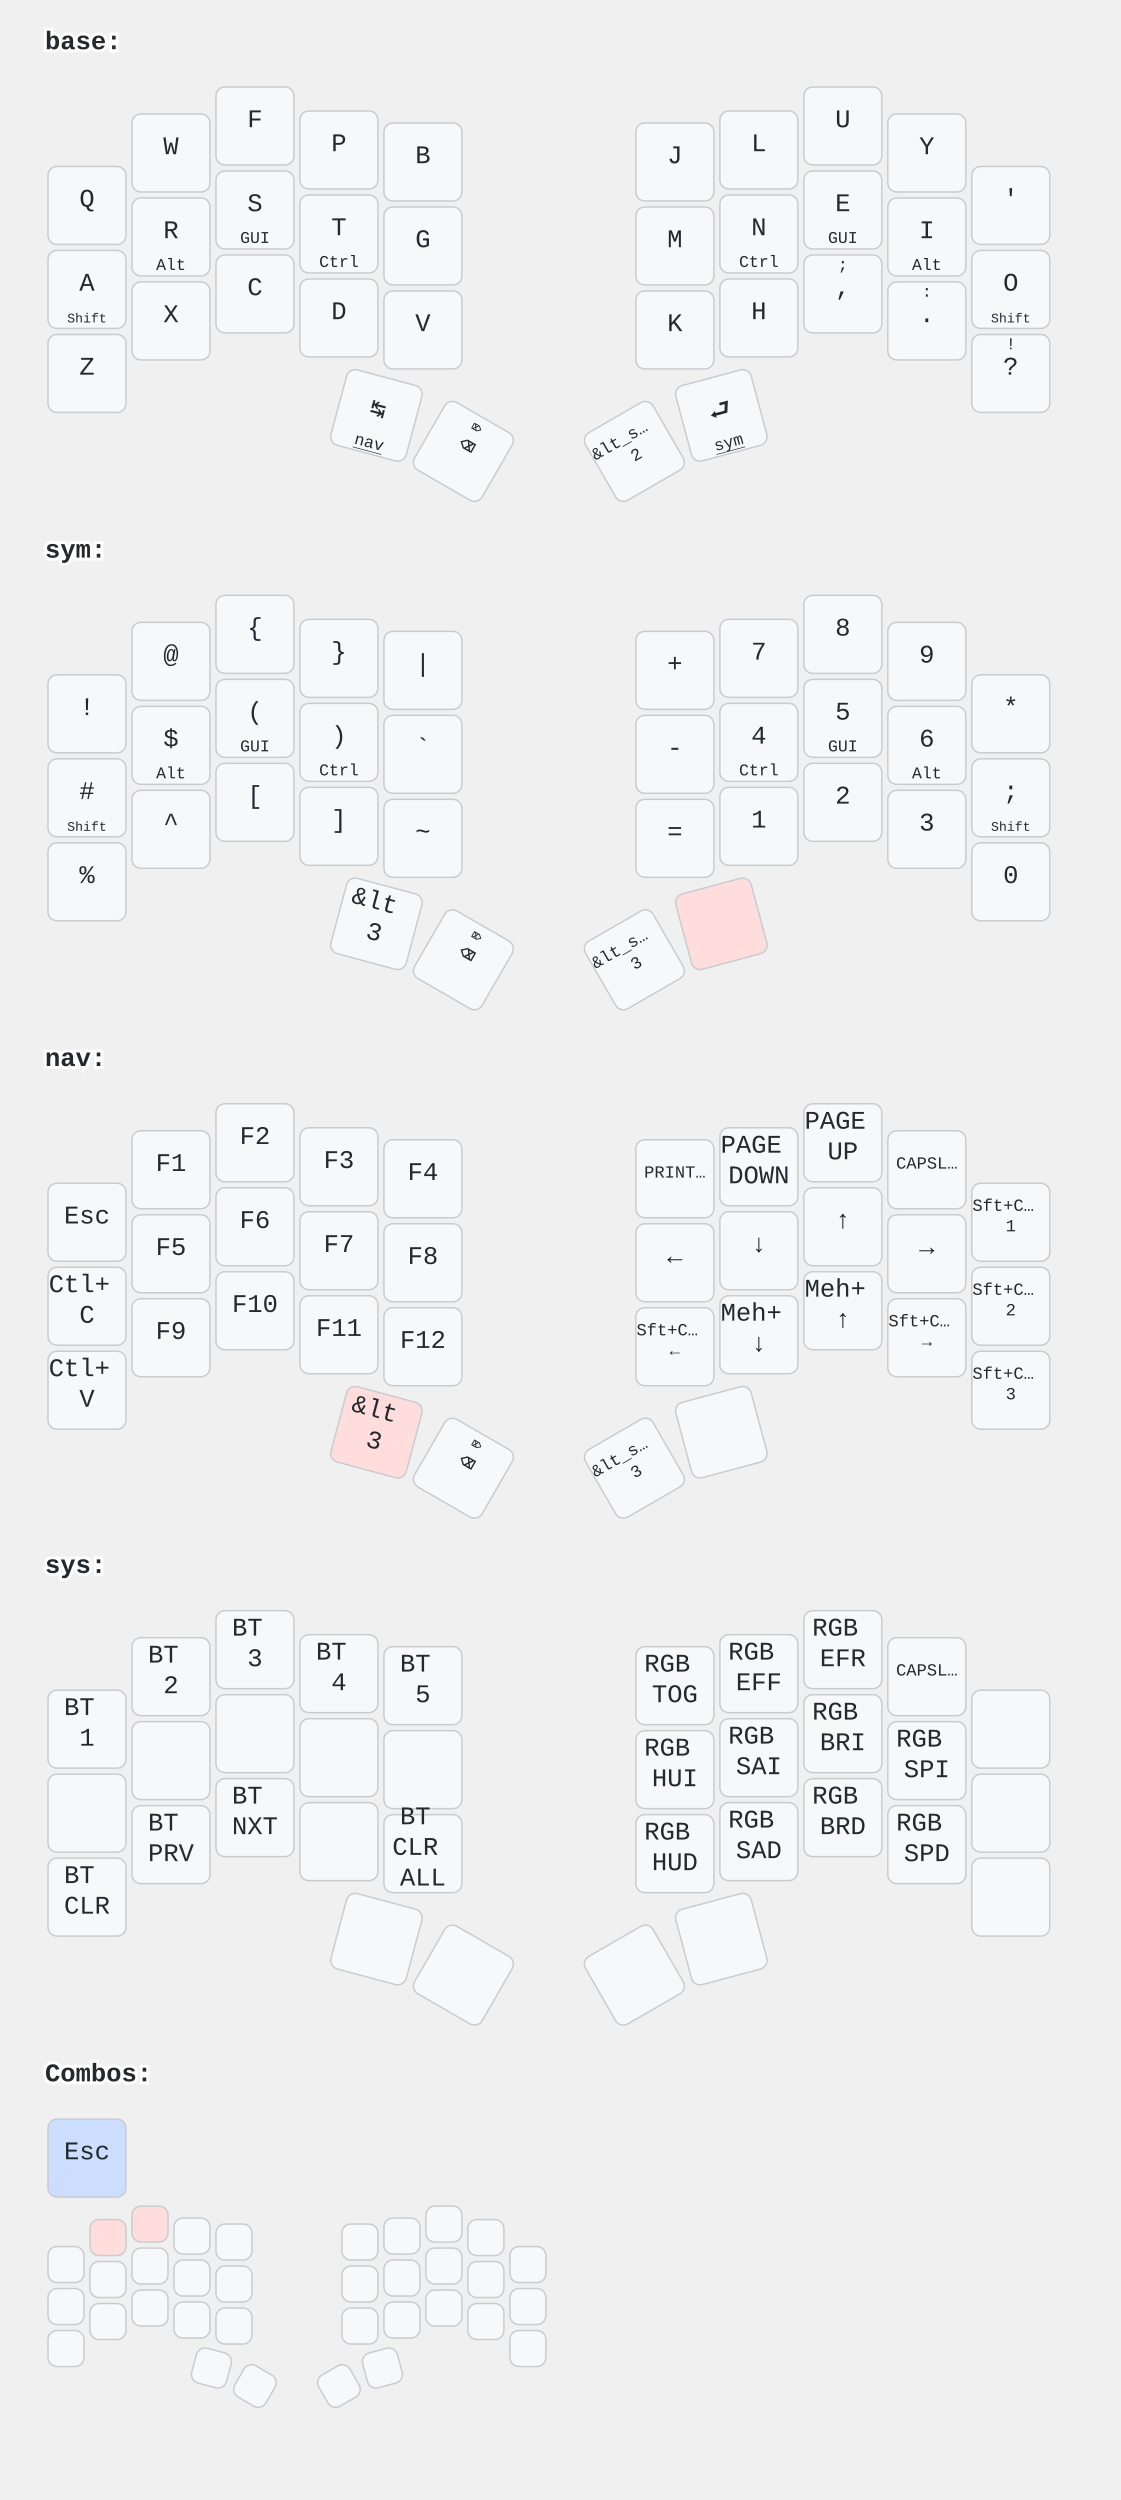
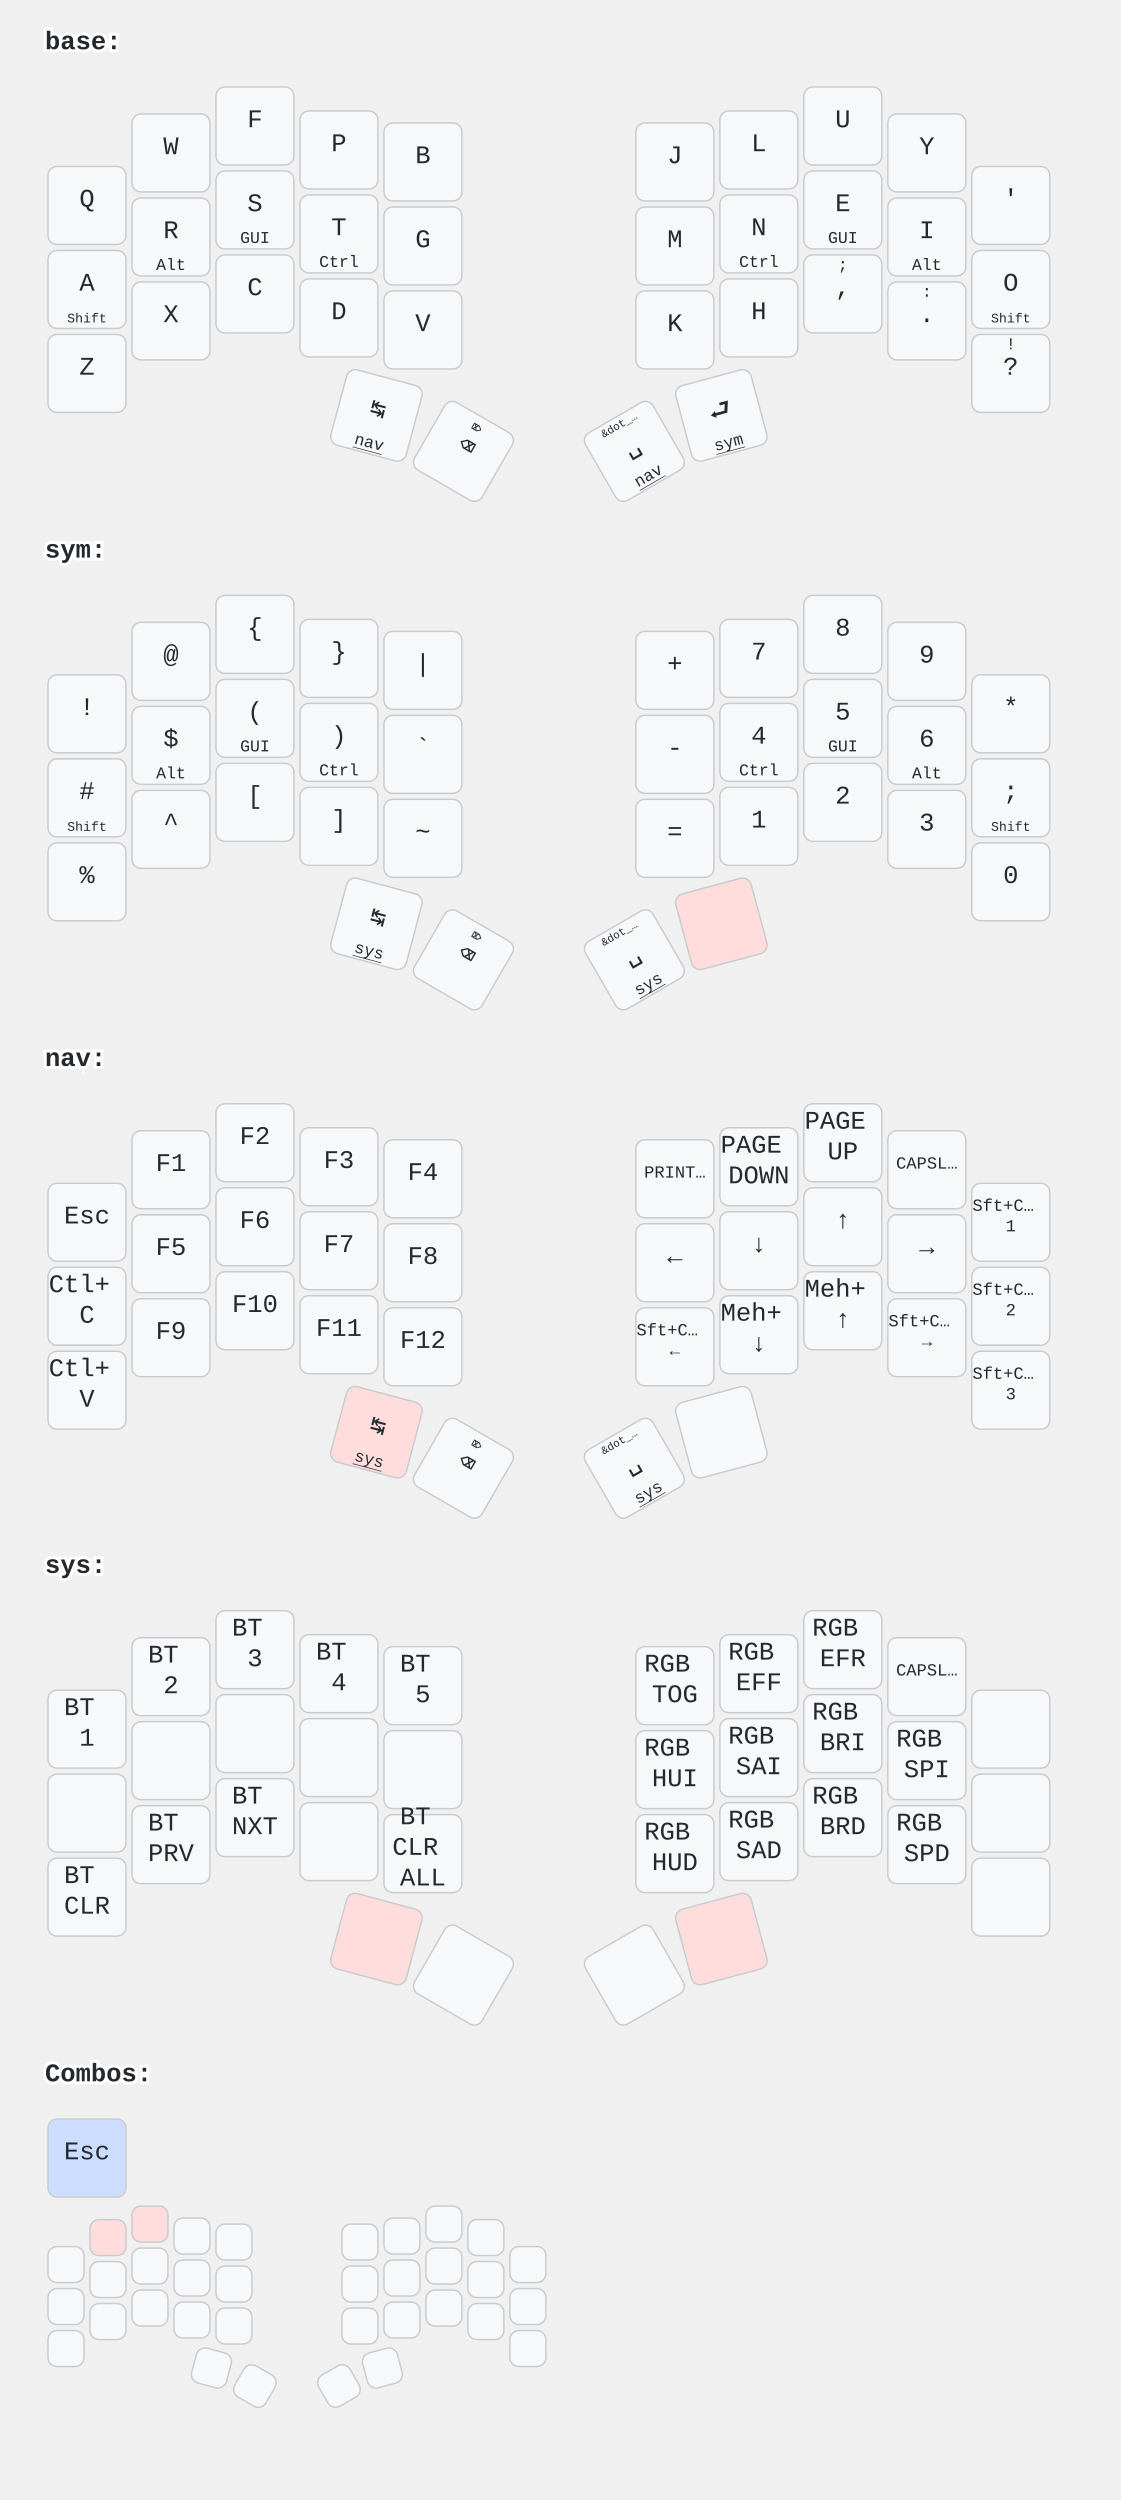
<svg xmlns="http://www.w3.org/2000/svg" width="747" height="1667" viewBox="0 0 747 1667" class="keymap">
  <style>/* inherit to force styles through use tags */
svg path {
    fill: inherit;
}

/* font and background color specifications */
svg.keymap {
    font-family: SFMono-Regular,Consolas,Liberation Mono,Menlo,monospace;
    font-size: 14px;
    font-kerning: normal;
    text-rendering: optimizeLegibility;
    fill: #24292e;
}

/* default key styling */
rect.key {
    fill: #f6f8fa;
}

rect.key, rect.combo {
    stroke: #c9cccf;
    stroke-width: 1;
}

/* default key side styling, only used is draw_key_sides is set */
rect.side {
    filter: brightness(90%);
}

/* color accent for combo boxes */
rect.combo, rect.combo-separate {
    fill: #cdf;
}

/* color accent for held keys */
rect.held, rect.combo.held {
    fill: #fdd;
}

/* color accent for ghost (optional) keys */
rect.ghost, rect.combo.ghost {
    stroke-dasharray: 4, 4;
    stroke-width: 2;
}

text {
    text-anchor: middle;
    dominant-baseline: middle;
}

/* styling for layer labels */
text.label {
    font-weight: bold;
    text-anchor: start;
    stroke: white;
    stroke-width: 4;
    paint-order: stroke;
}

/* styling for optional footer */
text.footer {
    text-anchor: end;
    dominant-baseline: auto;
    stroke: white;
    stroke-width: 4;
    paint-order: stroke;
}

/* styling for combo tap, and key hold/shifted label text */
text.combo, text.hold, text.shifted {
    font-size: 11px;
}

text.hold {
    text-anchor: middle;
    dominant-baseline: auto;
}

text.shifted {
    text-anchor: middle;
    dominant-baseline: hanging;
}

text.layer-activator {
    text-decoration: underline;
}

/* styling for hold/shifted label text in combo box */
text.combo.hold, text.combo.shifted {
    font-size: 8px;
}

/* lighter symbol for transparent keys */
text.trans {
    fill: #7b7e81;
}

/* styling for combo dendrons */
path.combo {
    stroke-width: 1;
    stroke: gray;
    fill: none;
}

/* Start Tabler Icons Cleanup */
/* cannot use height/width with glyphs */
.icon-tabler &gt; path {
    fill: inherit;
    stroke: inherit;
    stroke-width: 2;
}
/* hide tabler's default box */
.icon-tabler &gt; path[stroke="none"][fill="none"] {
    visibility: hidden;
}
/* End Tabler Icons Cleanup */

svg.keymap{font-size: 17px;}</style>
  <g transform="translate(30, 0)" class="layer-base">
    <text x="0" y="28" class="label" id="base">base:</text>
    <g transform="translate(0, 56)">
      <g transform="translate(28, 81)" class="key keypos-0">
        <rect rx="6" ry="6" x="-26" y="-26" width="52" height="52" class="key" />
        <text x="0" y="-4" class="key tap">Q</text>
      </g>
      <g transform="translate(84, 46)" class="key keypos-1">
        <rect rx="6" ry="6" x="-26" y="-26" width="52" height="52" class="key" />
        <text x="0" y="-4" class="key tap">W</text>
      </g>
      <g transform="translate(140, 28)" class="key keypos-2">
        <rect rx="6" ry="6" x="-26" y="-26" width="52" height="52" class="key" />
        <text x="0" y="-4" class="key tap">F</text>
      </g>
      <g transform="translate(196, 44)" class="key keypos-3">
        <rect rx="6" ry="6" x="-26" y="-26" width="52" height="52" class="key" />
        <text x="0" y="-4" class="key tap">P</text>
      </g>
      <g transform="translate(252, 52)" class="key keypos-4">
        <rect rx="6" ry="6" x="-26" y="-26" width="52" height="52" class="key" />
        <text x="0" y="-4" class="key tap">B</text>
      </g>
      <g transform="translate(420, 52)" class="key keypos-5">
        <rect rx="6" ry="6" x="-26" y="-26" width="52" height="52" class="key" />
        <text x="0" y="-4" class="key tap">J</text>
      </g>
      <g transform="translate(476, 44)" class="key keypos-6">
        <rect rx="6" ry="6" x="-26" y="-26" width="52" height="52" class="key" />
        <text x="0" y="-4" class="key tap">L</text>
      </g>
      <g transform="translate(532, 28)" class="key keypos-7">
        <rect rx="6" ry="6" x="-26" y="-26" width="52" height="52" class="key" />
        <text x="0" y="-4" class="key tap">U</text>
      </g>
      <g transform="translate(588, 46)" class="key keypos-8">
        <rect rx="6" ry="6" x="-26" y="-26" width="52" height="52" class="key" />
        <text x="0" y="-4" class="key tap">Y</text>
      </g>
      <g transform="translate(644, 81)" class="key keypos-9">
        <rect rx="6" ry="6" x="-26" y="-26" width="52" height="52" class="key" />
        <text x="0" y="-4" class="key tap">'</text>
      </g>
      <g transform="translate(28, 137)" class="key keypos-10">
        <rect rx="6" ry="6" x="-26" y="-26" width="52" height="52" class="key" />
        <text x="0" y="-4" class="key tap">A</text>
        <text x="0" y="22" class="key hold">
          <tspan style="font-size: 80%">Shift</tspan>
        </text>
      </g>
      <g transform="translate(84, 102)" class="key keypos-11">
        <rect rx="6" ry="6" x="-26" y="-26" width="52" height="52" class="key" />
        <text x="0" y="-4" class="key tap">R</text>
        <text x="0" y="22" class="key hold">Alt</text>
      </g>
      <g transform="translate(140, 84)" class="key keypos-12">
        <rect rx="6" ry="6" x="-26" y="-26" width="52" height="52" class="key" />
        <text x="0" y="-4" class="key tap">S</text>
        <text x="0" y="22" class="key hold">GUI</text>
      </g>
      <g transform="translate(196, 100)" class="key keypos-13">
        <rect rx="6" ry="6" x="-26" y="-26" width="52" height="52" class="key" />
        <text x="0" y="-4" class="key tap">T</text>
        <text x="0" y="22" class="key hold">Ctrl</text>
      </g>
      <g transform="translate(252, 108)" class="key keypos-14">
        <rect rx="6" ry="6" x="-26" y="-26" width="52" height="52" class="key" />
        <text x="0" y="-4" class="key tap">G</text>
      </g>
      <g transform="translate(420, 108)" class="key keypos-15">
        <rect rx="6" ry="6" x="-26" y="-26" width="52" height="52" class="key" />
        <text x="0" y="-4" class="key tap">M</text>
      </g>
      <g transform="translate(476, 100)" class="key keypos-16">
        <rect rx="6" ry="6" x="-26" y="-26" width="52" height="52" class="key" />
        <text x="0" y="-4" class="key tap">N</text>
        <text x="0" y="22" class="key hold">Ctrl</text>
      </g>
      <g transform="translate(532, 84)" class="key keypos-17">
        <rect rx="6" ry="6" x="-26" y="-26" width="52" height="52" class="key" />
        <text x="0" y="-4" class="key tap">E</text>
        <text x="0" y="22" class="key hold">GUI</text>
      </g>
      <g transform="translate(588, 102)" class="key keypos-18">
        <rect rx="6" ry="6" x="-26" y="-26" width="52" height="52" class="key" />
        <text x="0" y="-4" class="key tap">I</text>
        <text x="0" y="22" class="key hold">Alt</text>
      </g>
      <g transform="translate(644, 137)" class="key keypos-19">
        <rect rx="6" ry="6" x="-26" y="-26" width="52" height="52" class="key" />
        <text x="0" y="-4" class="key tap">O</text>
        <text x="0" y="22" class="key hold">
          <tspan style="font-size: 80%">Shift</tspan>
        </text>
      </g>
      <g transform="translate(28, 193)" class="key keypos-20">
        <rect rx="6" ry="6" x="-26" y="-26" width="52" height="52" class="key" />
        <text x="0" y="-4" class="key tap">Z</text>
      </g>
      <g transform="translate(84, 158)" class="key keypos-21">
        <rect rx="6" ry="6" x="-26" y="-26" width="52" height="52" class="key" />
        <text x="0" y="-4" class="key tap">X</text>
      </g>
      <g transform="translate(140, 140)" class="key keypos-22">
        <rect rx="6" ry="6" x="-26" y="-26" width="52" height="52" class="key" />
        <text x="0" y="-4" class="key tap">C</text>
      </g>
      <g transform="translate(196, 156)" class="key keypos-23">
        <rect rx="6" ry="6" x="-26" y="-26" width="52" height="52" class="key" />
        <text x="0" y="-4" class="key tap">D</text>
      </g>
      <g transform="translate(252, 164)" class="key keypos-24">
        <rect rx="6" ry="6" x="-26" y="-26" width="52" height="52" class="key" />
        <text x="0" y="-4" class="key tap">V</text>
      </g>
      <g transform="translate(420, 164)" class="key keypos-25">
        <rect rx="6" ry="6" x="-26" y="-26" width="52" height="52" class="key" />
        <text x="0" y="-4" class="key tap">K</text>
      </g>
      <g transform="translate(476, 156)" class="key keypos-26">
        <rect rx="6" ry="6" x="-26" y="-26" width="52" height="52" class="key" />
        <text x="0" y="-4" class="key tap">H</text>
      </g>
      <g transform="translate(532, 140)" class="key keypos-27">
        <rect rx="6" ry="6" x="-26" y="-26" width="52" height="52" class="key" />
        <text x="0" y="-4" class="key tap">,</text>
        <text x="0" y="-22" class="key shifted">;</text>
      </g>
      <g transform="translate(588, 158)" class="key keypos-28">
        <rect rx="6" ry="6" x="-26" y="-26" width="52" height="52" class="key" />
        <text x="0" y="-4" class="key tap">.</text>
        <text x="0" y="-22" class="key shifted">:</text>
      </g>
      <g transform="translate(644, 193)" class="key keypos-29">
        <rect rx="6" ry="6" x="-26" y="-26" width="52" height="52" class="key" />
        <text x="0" y="-4" class="key tap">?</text>
        <text x="0" y="-22" class="key shifted">!</text>
      </g>
      <g transform="translate(221, 221) rotate(15.0)" class="key keypos-30">
        <rect rx="6" ry="6" x="-26" y="-26" width="52" height="52" class="key" />
        <text x="0" y="-4" class="key tap">↹</text>
        <a href="#nav">
          <text x="0" y="22" class="key hold layer-activator">nav</text>
        </a>
      </g>
      <g transform="translate(279, 245) rotate(30.0)" class="key keypos-31">
        <rect rx="6" ry="6" x="-26" y="-26" width="52" height="52" class="key" />
        <text x="0" y="-4" class="key tap">⌫</text>
        <text x="0" y="-22" class="key shifted">⌦</text>
      </g>
      <g transform="translate(393, 245) rotate(-30.0)" class="key keypos-32">
        <rect rx="6" ry="6" x="-26" y="-26" width="52" height="52" class="key" />
-         <text x="0" y="-4" class="key tap">
-           <tspan x="0" dy="-0.6em" style="font-size: 67%">&amp;lt_s…</tspan>
-           <tspan x="0" dy="1.2em" style="font-size: 67%">2</tspan>
+         <text x="0" y="-4" class="key tap">␣</text>
+         <a href="#nav">
+           <text x="0" y="22" class="key hold layer-activator">nav</text>
+         </a>
+         <text x="0" y="-22" class="key shifted">
+           <tspan style="font-size: 67%">&amp;dot_…</tspan>
        </text>
      </g>
      <g transform="translate(451, 221) rotate(-15.0)" class="key keypos-33">
        <rect rx="6" ry="6" x="-26" y="-26" width="52" height="52" class="key" />
        <text x="0" y="-4" class="key tap">⮐</text>
        <a href="#sym">
          <text x="0" y="22" class="key hold layer-activator">sym</text>
        </a>
      </g>
    </g>
  </g>
  <g transform="translate(30, 339)" class="layer-sym">
    <text x="0" y="28" class="label" id="sym">sym:</text>
    <g transform="translate(0, 56)">
      <g transform="translate(28, 81)" class="key keypos-0">
        <rect rx="6" ry="6" x="-26" y="-26" width="52" height="52" class="key" />
        <text x="0" y="-4" class="key tap">!</text>
      </g>
      <g transform="translate(84, 46)" class="key keypos-1">
        <rect rx="6" ry="6" x="-26" y="-26" width="52" height="52" class="key" />
        <text x="0" y="-4" class="key tap">@</text>
      </g>
      <g transform="translate(140, 28)" class="key keypos-2">
        <rect rx="6" ry="6" x="-26" y="-26" width="52" height="52" class="key" />
        <text x="0" y="-4" class="key tap">{</text>
      </g>
      <g transform="translate(196, 44)" class="key keypos-3">
        <rect rx="6" ry="6" x="-26" y="-26" width="52" height="52" class="key" />
        <text x="0" y="-4" class="key tap">}</text>
      </g>
      <g transform="translate(252, 52)" class="key keypos-4">
        <rect rx="6" ry="6" x="-26" y="-26" width="52" height="52" class="key" />
        <text x="0" y="-4" class="key tap">|</text>
      </g>
      <g transform="translate(420, 52)" class="key keypos-5">
        <rect rx="6" ry="6" x="-26" y="-26" width="52" height="52" class="key" />
        <text x="0" y="-4" class="key tap">+</text>
      </g>
      <g transform="translate(476, 44)" class="key keypos-6">
        <rect rx="6" ry="6" x="-26" y="-26" width="52" height="52" class="key" />
        <text x="0" y="-4" class="key tap">7</text>
      </g>
      <g transform="translate(532, 28)" class="key keypos-7">
        <rect rx="6" ry="6" x="-26" y="-26" width="52" height="52" class="key" />
        <text x="0" y="-4" class="key tap">8</text>
      </g>
      <g transform="translate(588, 46)" class="key keypos-8">
        <rect rx="6" ry="6" x="-26" y="-26" width="52" height="52" class="key" />
        <text x="0" y="-4" class="key tap">9</text>
      </g>
      <g transform="translate(644, 81)" class="key keypos-9">
        <rect rx="6" ry="6" x="-26" y="-26" width="52" height="52" class="key" />
        <text x="0" y="-4" class="key tap">*</text>
      </g>
      <g transform="translate(28, 137)" class="key keypos-10">
        <rect rx="6" ry="6" x="-26" y="-26" width="52" height="52" class="key" />
        <text x="0" y="-4" class="key tap">#</text>
        <text x="0" y="22" class="key hold">
          <tspan style="font-size: 80%">Shift</tspan>
        </text>
      </g>
      <g transform="translate(84, 102)" class="key keypos-11">
        <rect rx="6" ry="6" x="-26" y="-26" width="52" height="52" class="key" />
        <text x="0" y="-4" class="key tap">$</text>
        <text x="0" y="22" class="key hold">Alt</text>
      </g>
      <g transform="translate(140, 84)" class="key keypos-12">
        <rect rx="6" ry="6" x="-26" y="-26" width="52" height="52" class="key" />
        <text x="0" y="-4" class="key tap">(</text>
        <text x="0" y="22" class="key hold">GUI</text>
      </g>
      <g transform="translate(196, 100)" class="key keypos-13">
        <rect rx="6" ry="6" x="-26" y="-26" width="52" height="52" class="key" />
        <text x="0" y="-4" class="key tap">)</text>
        <text x="0" y="22" class="key hold">Ctrl</text>
      </g>
      <g transform="translate(252, 108)" class="key keypos-14">
        <rect rx="6" ry="6" x="-26" y="-26" width="52" height="52" class="key" />
        <text x="0" y="-4" class="key tap">`</text>
      </g>
      <g transform="translate(420, 108)" class="key keypos-15">
        <rect rx="6" ry="6" x="-26" y="-26" width="52" height="52" class="key" />
        <text x="0" y="-4" class="key tap">-</text>
      </g>
      <g transform="translate(476, 100)" class="key keypos-16">
        <rect rx="6" ry="6" x="-26" y="-26" width="52" height="52" class="key" />
        <text x="0" y="-4" class="key tap">4</text>
        <text x="0" y="22" class="key hold">Ctrl</text>
      </g>
      <g transform="translate(532, 84)" class="key keypos-17">
        <rect rx="6" ry="6" x="-26" y="-26" width="52" height="52" class="key" />
        <text x="0" y="-4" class="key tap">5</text>
        <text x="0" y="22" class="key hold">GUI</text>
      </g>
      <g transform="translate(588, 102)" class="key keypos-18">
        <rect rx="6" ry="6" x="-26" y="-26" width="52" height="52" class="key" />
        <text x="0" y="-4" class="key tap">6</text>
        <text x="0" y="22" class="key hold">Alt</text>
      </g>
      <g transform="translate(644, 137)" class="key keypos-19">
        <rect rx="6" ry="6" x="-26" y="-26" width="52" height="52" class="key" />
        <text x="0" y="-4" class="key tap">;</text>
        <text x="0" y="22" class="key hold">
          <tspan style="font-size: 80%">Shift</tspan>
        </text>
      </g>
      <g transform="translate(28, 193)" class="key keypos-20">
        <rect rx="6" ry="6" x="-26" y="-26" width="52" height="52" class="key" />
        <text x="0" y="-4" class="key tap">%</text>
      </g>
      <g transform="translate(84, 158)" class="key keypos-21">
        <rect rx="6" ry="6" x="-26" y="-26" width="52" height="52" class="key" />
        <text x="0" y="-4" class="key tap">^</text>
      </g>
      <g transform="translate(140, 140)" class="key keypos-22">
        <rect rx="6" ry="6" x="-26" y="-26" width="52" height="52" class="key" />
        <text x="0" y="-4" class="key tap">[</text>
      </g>
      <g transform="translate(196, 156)" class="key keypos-23">
        <rect rx="6" ry="6" x="-26" y="-26" width="52" height="52" class="key" />
        <text x="0" y="-4" class="key tap">]</text>
      </g>
      <g transform="translate(252, 164)" class="key keypos-24">
        <rect rx="6" ry="6" x="-26" y="-26" width="52" height="52" class="key" />
        <text x="0" y="-4" class="key tap">~</text>
      </g>
      <g transform="translate(420, 164)" class="key keypos-25">
        <rect rx="6" ry="6" x="-26" y="-26" width="52" height="52" class="key" />
        <text x="0" y="-4" class="key tap">=</text>
      </g>
      <g transform="translate(476, 156)" class="key keypos-26">
        <rect rx="6" ry="6" x="-26" y="-26" width="52" height="52" class="key" />
        <text x="0" y="-4" class="key tap">1</text>
      </g>
      <g transform="translate(532, 140)" class="key keypos-27">
        <rect rx="6" ry="6" x="-26" y="-26" width="52" height="52" class="key" />
        <text x="0" y="-4" class="key tap">2</text>
      </g>
      <g transform="translate(588, 158)" class="key keypos-28">
        <rect rx="6" ry="6" x="-26" y="-26" width="52" height="52" class="key" />
        <text x="0" y="-4" class="key tap">3</text>
      </g>
      <g transform="translate(644, 193)" class="key keypos-29">
        <rect rx="6" ry="6" x="-26" y="-26" width="52" height="52" class="key" />
        <text x="0" y="-4" class="key tap">0</text>
      </g>
      <g transform="translate(221, 221) rotate(15.0)" class="key keypos-30">
        <rect rx="6" ry="6" x="-26" y="-26" width="52" height="52" class="key" />
-         <text x="0" y="-4" class="key tap">
-           <tspan x="0" dy="-0.6em">&amp;lt</tspan>
-           <tspan x="0" dy="1.2em">3</tspan>
-         </text>
+         <text x="0" y="-4" class="key tap">↹</text>
+         <a href="#sys">
+           <text x="0" y="22" class="key hold layer-activator">sys</text>
+         </a>
      </g>
      <g transform="translate(279, 245) rotate(30.0)" class="key keypos-31">
        <rect rx="6" ry="6" x="-26" y="-26" width="52" height="52" class="key" />
        <text x="0" y="-4" class="key tap">⌫</text>
        <text x="0" y="-22" class="key shifted">⌦</text>
      </g>
      <g transform="translate(393, 245) rotate(-30.0)" class="key keypos-32">
        <rect rx="6" ry="6" x="-26" y="-26" width="52" height="52" class="key" />
-         <text x="0" y="-4" class="key tap">
-           <tspan x="0" dy="-0.6em" style="font-size: 67%">&amp;lt_s…</tspan>
-           <tspan x="0" dy="1.2em" style="font-size: 67%">3</tspan>
+         <text x="0" y="-4" class="key tap">␣</text>
+         <a href="#sys">
+           <text x="0" y="22" class="key hold layer-activator">sys</text>
+         </a>
+         <text x="0" y="-22" class="key shifted">
+           <tspan style="font-size: 67%">&amp;dot_…</tspan>
        </text>
      </g>
      <g transform="translate(451, 221) rotate(-15.0)" class="key held keypos-33">
        <rect rx="6" ry="6" x="-26" y="-26" width="52" height="52" class="key held" />
      </g>
    </g>
  </g>
  <g transform="translate(30, 678)" class="layer-nav">
    <text x="0" y="28" class="label" id="nav">nav:</text>
    <g transform="translate(0, 56)">
      <g transform="translate(28, 81)" class="key keypos-0">
        <rect rx="6" ry="6" x="-26" y="-26" width="52" height="52" class="key" />
        <text x="0" y="-4" class="key tap">Esc</text>
      </g>
      <g transform="translate(84, 46)" class="key keypos-1">
        <rect rx="6" ry="6" x="-26" y="-26" width="52" height="52" class="key" />
        <text x="0" y="-4" class="key tap">F1</text>
      </g>
      <g transform="translate(140, 28)" class="key keypos-2">
        <rect rx="6" ry="6" x="-26" y="-26" width="52" height="52" class="key" />
        <text x="0" y="-4" class="key tap">F2</text>
      </g>
      <g transform="translate(196, 44)" class="key keypos-3">
        <rect rx="6" ry="6" x="-26" y="-26" width="52" height="52" class="key" />
        <text x="0" y="-4" class="key tap">F3</text>
      </g>
      <g transform="translate(252, 52)" class="key keypos-4">
        <rect rx="6" ry="6" x="-26" y="-26" width="52" height="52" class="key" />
        <text x="0" y="-4" class="key tap">F4</text>
      </g>
      <g transform="translate(420, 52)" class="key keypos-5">
        <rect rx="6" ry="6" x="-26" y="-26" width="52" height="52" class="key" />
        <text x="0" y="-4" class="key tap">
          <tspan style="font-size: 67%">PRINT…</tspan>
        </text>
      </g>
      <g transform="translate(476, 44)" class="key keypos-6">
        <rect rx="6" ry="6" x="-26" y="-26" width="52" height="52" class="key" />
        <text x="0" y="-4" class="key tap">
          <tspan x="0" dy="-0.6em">PAGE</tspan>
          <tspan x="0" dy="1.2em">DOWN</tspan>
        </text>
      </g>
      <g transform="translate(532, 28)" class="key keypos-7">
        <rect rx="6" ry="6" x="-26" y="-26" width="52" height="52" class="key" />
        <text x="0" y="-4" class="key tap">
          <tspan x="0" dy="-0.6em">PAGE</tspan>
          <tspan x="0" dy="1.2em">UP</tspan>
        </text>
      </g>
      <g transform="translate(588, 46)" class="key keypos-8">
        <rect rx="6" ry="6" x="-26" y="-26" width="52" height="52" class="key" />
        <text x="0" y="-4" class="key tap">
          <tspan style="font-size: 67%">CAPSL…</tspan>
        </text>
      </g>
      <g transform="translate(644, 81)" class="key keypos-9">
        <rect rx="6" ry="6" x="-26" y="-26" width="52" height="52" class="key" />
        <text x="0" y="-4" class="key tap">
          <tspan x="0" dy="-0.6em" style="font-size: 67%">Sft+C…</tspan>
          <tspan x="0" dy="1.2em" style="font-size: 67%">1</tspan>
        </text>
      </g>
      <g transform="translate(28, 137)" class="key keypos-10">
        <rect rx="6" ry="6" x="-26" y="-26" width="52" height="52" class="key" />
        <text x="0" y="-4" class="key tap">
          <tspan x="0" dy="-0.6em">Ctl+</tspan>
          <tspan x="0" dy="1.2em">C</tspan>
        </text>
      </g>
      <g transform="translate(84, 102)" class="key keypos-11">
        <rect rx="6" ry="6" x="-26" y="-26" width="52" height="52" class="key" />
        <text x="0" y="-4" class="key tap">F5</text>
      </g>
      <g transform="translate(140, 84)" class="key keypos-12">
        <rect rx="6" ry="6" x="-26" y="-26" width="52" height="52" class="key" />
        <text x="0" y="-4" class="key tap">F6</text>
      </g>
      <g transform="translate(196, 100)" class="key keypos-13">
        <rect rx="6" ry="6" x="-26" y="-26" width="52" height="52" class="key" />
        <text x="0" y="-4" class="key tap">F7</text>
      </g>
      <g transform="translate(252, 108)" class="key keypos-14">
        <rect rx="6" ry="6" x="-26" y="-26" width="52" height="52" class="key" />
        <text x="0" y="-4" class="key tap">F8</text>
      </g>
      <g transform="translate(420, 108)" class="key keypos-15">
        <rect rx="6" ry="6" x="-26" y="-26" width="52" height="52" class="key" />
        <text x="0" y="-4" class="key tap">←</text>
      </g>
      <g transform="translate(476, 100)" class="key keypos-16">
        <rect rx="6" ry="6" x="-26" y="-26" width="52" height="52" class="key" />
        <text x="0" y="-4" class="key tap">↓</text>
      </g>
      <g transform="translate(532, 84)" class="key keypos-17">
        <rect rx="6" ry="6" x="-26" y="-26" width="52" height="52" class="key" />
        <text x="0" y="-4" class="key tap">↑</text>
      </g>
      <g transform="translate(588, 102)" class="key keypos-18">
        <rect rx="6" ry="6" x="-26" y="-26" width="52" height="52" class="key" />
        <text x="0" y="-4" class="key tap">→</text>
      </g>
      <g transform="translate(644, 137)" class="key keypos-19">
        <rect rx="6" ry="6" x="-26" y="-26" width="52" height="52" class="key" />
        <text x="0" y="-4" class="key tap">
          <tspan x="0" dy="-0.6em" style="font-size: 67%">Sft+C…</tspan>
          <tspan x="0" dy="1.2em" style="font-size: 67%">2</tspan>
        </text>
      </g>
      <g transform="translate(28, 193)" class="key keypos-20">
        <rect rx="6" ry="6" x="-26" y="-26" width="52" height="52" class="key" />
        <text x="0" y="-4" class="key tap">
          <tspan x="0" dy="-0.6em">Ctl+</tspan>
          <tspan x="0" dy="1.2em">V</tspan>
        </text>
      </g>
      <g transform="translate(84, 158)" class="key keypos-21">
        <rect rx="6" ry="6" x="-26" y="-26" width="52" height="52" class="key" />
        <text x="0" y="-4" class="key tap">F9</text>
      </g>
      <g transform="translate(140, 140)" class="key keypos-22">
        <rect rx="6" ry="6" x="-26" y="-26" width="52" height="52" class="key" />
        <text x="0" y="-4" class="key tap">F10</text>
      </g>
      <g transform="translate(196, 156)" class="key keypos-23">
        <rect rx="6" ry="6" x="-26" y="-26" width="52" height="52" class="key" />
        <text x="0" y="-4" class="key tap">F11</text>
      </g>
      <g transform="translate(252, 164)" class="key keypos-24">
        <rect rx="6" ry="6" x="-26" y="-26" width="52" height="52" class="key" />
        <text x="0" y="-4" class="key tap">F12</text>
      </g>
      <g transform="translate(420, 164)" class="key keypos-25">
        <rect rx="6" ry="6" x="-26" y="-26" width="52" height="52" class="key" />
        <text x="0" y="-4" class="key tap">
          <tspan x="0" dy="-0.6em" style="font-size: 67%">Sft+C…</tspan>
          <tspan x="0" dy="1.2em" style="font-size: 67%">←</tspan>
        </text>
      </g>
      <g transform="translate(476, 156)" class="key keypos-26">
        <rect rx="6" ry="6" x="-26" y="-26" width="52" height="52" class="key" />
        <text x="0" y="-4" class="key tap">
          <tspan x="0" dy="-0.6em">Meh+</tspan>
          <tspan x="0" dy="1.2em">↓</tspan>
        </text>
      </g>
      <g transform="translate(532, 140)" class="key keypos-27">
        <rect rx="6" ry="6" x="-26" y="-26" width="52" height="52" class="key" />
        <text x="0" y="-4" class="key tap">
          <tspan x="0" dy="-0.6em">Meh+</tspan>
          <tspan x="0" dy="1.2em">↑</tspan>
        </text>
      </g>
      <g transform="translate(588, 158)" class="key keypos-28">
        <rect rx="6" ry="6" x="-26" y="-26" width="52" height="52" class="key" />
        <text x="0" y="-4" class="key tap">
          <tspan x="0" dy="-0.6em" style="font-size: 67%">Sft+C…</tspan>
          <tspan x="0" dy="1.2em" style="font-size: 67%">→</tspan>
        </text>
      </g>
      <g transform="translate(644, 193)" class="key keypos-29">
        <rect rx="6" ry="6" x="-26" y="-26" width="52" height="52" class="key" />
        <text x="0" y="-4" class="key tap">
          <tspan x="0" dy="-0.6em" style="font-size: 67%">Sft+C…</tspan>
          <tspan x="0" dy="1.2em" style="font-size: 67%">3</tspan>
        </text>
      </g>
      <g transform="translate(221, 221) rotate(15.0)" class="key held keypos-30">
        <rect rx="6" ry="6" x="-26" y="-26" width="52" height="52" class="key held" />
-         <text x="0" y="-4" class="key held tap">
-           <tspan x="0" dy="-0.6em">&amp;lt</tspan>
-           <tspan x="0" dy="1.2em">3</tspan>
-         </text>
+         <text x="0" y="-4" class="key held tap">↹</text>
+         <a href="#sys">
+           <text x="0" y="22" class="key held hold layer-activator">sys</text>
+         </a>
      </g>
      <g transform="translate(279, 245) rotate(30.0)" class="key keypos-31">
        <rect rx="6" ry="6" x="-26" y="-26" width="52" height="52" class="key" />
        <text x="0" y="-4" class="key tap">⌫</text>
        <text x="0" y="-22" class="key shifted">⌦</text>
      </g>
      <g transform="translate(393, 245) rotate(-30.0)" class="key keypos-32">
        <rect rx="6" ry="6" x="-26" y="-26" width="52" height="52" class="key" />
-         <text x="0" y="-4" class="key tap">
-           <tspan x="0" dy="-0.6em" style="font-size: 67%">&amp;lt_s…</tspan>
-           <tspan x="0" dy="1.2em" style="font-size: 67%">3</tspan>
+         <text x="0" y="-4" class="key tap">␣</text>
+         <a href="#sys">
+           <text x="0" y="22" class="key hold layer-activator">sys</text>
+         </a>
+         <text x="0" y="-22" class="key shifted">
+           <tspan style="font-size: 67%">&amp;dot_…</tspan>
        </text>
      </g>
      <g transform="translate(451, 221) rotate(-15.0)" class="key keypos-33">
        <rect rx="6" ry="6" x="-26" y="-26" width="52" height="52" class="key" />
      </g>
    </g>
  </g>
  <g transform="translate(30, 1016)" class="layer-sys">
    <text x="0" y="28" class="label" id="sys">sys:</text>
    <g transform="translate(0, 56)">
      <g transform="translate(28, 81)" class="key keypos-0">
        <rect rx="6" ry="6" x="-26" y="-26" width="52" height="52" class="key" />
        <text x="0" y="-4" class="key tap">
          <tspan x="0" dy="-0.6em">BT</tspan>
          <tspan x="0" dy="1.2em">1</tspan>
        </text>
      </g>
      <g transform="translate(84, 46)" class="key keypos-1">
        <rect rx="6" ry="6" x="-26" y="-26" width="52" height="52" class="key" />
        <text x="0" y="-4" class="key tap">
          <tspan x="0" dy="-0.6em">BT</tspan>
          <tspan x="0" dy="1.2em">2</tspan>
        </text>
      </g>
      <g transform="translate(140, 28)" class="key keypos-2">
        <rect rx="6" ry="6" x="-26" y="-26" width="52" height="52" class="key" />
        <text x="0" y="-4" class="key tap">
          <tspan x="0" dy="-0.6em">BT</tspan>
          <tspan x="0" dy="1.2em">3</tspan>
        </text>
      </g>
      <g transform="translate(196, 44)" class="key keypos-3">
        <rect rx="6" ry="6" x="-26" y="-26" width="52" height="52" class="key" />
        <text x="0" y="-4" class="key tap">
          <tspan x="0" dy="-0.6em">BT</tspan>
          <tspan x="0" dy="1.2em">4</tspan>
        </text>
      </g>
      <g transform="translate(252, 52)" class="key keypos-4">
        <rect rx="6" ry="6" x="-26" y="-26" width="52" height="52" class="key" />
        <text x="0" y="-4" class="key tap">
          <tspan x="0" dy="-0.6em">BT</tspan>
          <tspan x="0" dy="1.2em">5</tspan>
        </text>
      </g>
      <g transform="translate(420, 52)" class="key keypos-5">
        <rect rx="6" ry="6" x="-26" y="-26" width="52" height="52" class="key" />
        <text x="0" y="-4" class="key tap">
          <tspan x="0" dy="-0.6em">RGB</tspan>
          <tspan x="0" dy="1.2em">TOG</tspan>
        </text>
      </g>
      <g transform="translate(476, 44)" class="key keypos-6">
        <rect rx="6" ry="6" x="-26" y="-26" width="52" height="52" class="key" />
        <text x="0" y="-4" class="key tap">
          <tspan x="0" dy="-0.6em">RGB</tspan>
          <tspan x="0" dy="1.2em">EFF</tspan>
        </text>
      </g>
      <g transform="translate(532, 28)" class="key keypos-7">
        <rect rx="6" ry="6" x="-26" y="-26" width="52" height="52" class="key" />
        <text x="0" y="-4" class="key tap">
          <tspan x="0" dy="-0.6em">RGB</tspan>
          <tspan x="0" dy="1.2em">EFR</tspan>
        </text>
      </g>
      <g transform="translate(588, 46)" class="key keypos-8">
        <rect rx="6" ry="6" x="-26" y="-26" width="52" height="52" class="key" />
        <text x="0" y="-4" class="key tap">
          <tspan style="font-size: 67%">CAPSL…</tspan>
        </text>
      </g>
      <g transform="translate(644, 81)" class="key keypos-9">
        <rect rx="6" ry="6" x="-26" y="-26" width="52" height="52" class="key" />
      </g>
      <g transform="translate(28, 137)" class="key keypos-10">
        <rect rx="6" ry="6" x="-26" y="-26" width="52" height="52" class="key" />
      </g>
      <g transform="translate(84, 102)" class="key keypos-11">
        <rect rx="6" ry="6" x="-26" y="-26" width="52" height="52" class="key" />
      </g>
      <g transform="translate(140, 84)" class="key keypos-12">
        <rect rx="6" ry="6" x="-26" y="-26" width="52" height="52" class="key" />
      </g>
      <g transform="translate(196, 100)" class="key keypos-13">
        <rect rx="6" ry="6" x="-26" y="-26" width="52" height="52" class="key" />
      </g>
      <g transform="translate(252, 108)" class="key keypos-14">
        <rect rx="6" ry="6" x="-26" y="-26" width="52" height="52" class="key" />
      </g>
      <g transform="translate(420, 108)" class="key keypos-15">
        <rect rx="6" ry="6" x="-26" y="-26" width="52" height="52" class="key" />
        <text x="0" y="-4" class="key tap">
          <tspan x="0" dy="-0.6em">RGB</tspan>
          <tspan x="0" dy="1.2em">HUI</tspan>
        </text>
      </g>
      <g transform="translate(476, 100)" class="key keypos-16">
        <rect rx="6" ry="6" x="-26" y="-26" width="52" height="52" class="key" />
        <text x="0" y="-4" class="key tap">
          <tspan x="0" dy="-0.6em">RGB</tspan>
          <tspan x="0" dy="1.2em">SAI</tspan>
        </text>
      </g>
      <g transform="translate(532, 84)" class="key keypos-17">
        <rect rx="6" ry="6" x="-26" y="-26" width="52" height="52" class="key" />
        <text x="0" y="-4" class="key tap">
          <tspan x="0" dy="-0.6em">RGB</tspan>
          <tspan x="0" dy="1.2em">BRI</tspan>
        </text>
      </g>
      <g transform="translate(588, 102)" class="key keypos-18">
        <rect rx="6" ry="6" x="-26" y="-26" width="52" height="52" class="key" />
        <text x="0" y="-4" class="key tap">
          <tspan x="0" dy="-0.6em">RGB</tspan>
          <tspan x="0" dy="1.2em">SPI</tspan>
        </text>
      </g>
      <g transform="translate(644, 137)" class="key keypos-19">
        <rect rx="6" ry="6" x="-26" y="-26" width="52" height="52" class="key" />
      </g>
      <g transform="translate(28, 193)" class="key keypos-20">
        <rect rx="6" ry="6" x="-26" y="-26" width="52" height="52" class="key" />
        <text x="0" y="-4" class="key tap">
          <tspan x="0" dy="-0.6em">BT</tspan>
          <tspan x="0" dy="1.2em">CLR</tspan>
        </text>
      </g>
      <g transform="translate(84, 158)" class="key keypos-21">
        <rect rx="6" ry="6" x="-26" y="-26" width="52" height="52" class="key" />
        <text x="0" y="-4" class="key tap">
          <tspan x="0" dy="-0.6em">BT</tspan>
          <tspan x="0" dy="1.2em">PRV</tspan>
        </text>
      </g>
      <g transform="translate(140, 140)" class="key keypos-22">
        <rect rx="6" ry="6" x="-26" y="-26" width="52" height="52" class="key" />
        <text x="0" y="-4" class="key tap">
          <tspan x="0" dy="-0.6em">BT</tspan>
          <tspan x="0" dy="1.2em">NXT</tspan>
        </text>
      </g>
      <g transform="translate(196, 156)" class="key keypos-23">
        <rect rx="6" ry="6" x="-26" y="-26" width="52" height="52" class="key" />
      </g>
      <g transform="translate(252, 164)" class="key keypos-24">
        <rect rx="6" ry="6" x="-26" y="-26" width="52" height="52" class="key" />
        <text x="0" y="-4" class="key tap">
          <tspan x="0" dy="-1.2em">BT</tspan>
          <tspan x="0" dy="1.2em">CLR</tspan>
          <tspan x="0" dy="1.2em">ALL</tspan>
        </text>
      </g>
      <g transform="translate(420, 164)" class="key keypos-25">
        <rect rx="6" ry="6" x="-26" y="-26" width="52" height="52" class="key" />
        <text x="0" y="-4" class="key tap">
          <tspan x="0" dy="-0.6em">RGB</tspan>
          <tspan x="0" dy="1.2em">HUD</tspan>
        </text>
      </g>
      <g transform="translate(476, 156)" class="key keypos-26">
        <rect rx="6" ry="6" x="-26" y="-26" width="52" height="52" class="key" />
        <text x="0" y="-4" class="key tap">
          <tspan x="0" dy="-0.6em">RGB</tspan>
          <tspan x="0" dy="1.2em">SAD</tspan>
        </text>
      </g>
      <g transform="translate(532, 140)" class="key keypos-27">
        <rect rx="6" ry="6" x="-26" y="-26" width="52" height="52" class="key" />
        <text x="0" y="-4" class="key tap">
          <tspan x="0" dy="-0.6em">RGB</tspan>
          <tspan x="0" dy="1.2em">BRD</tspan>
        </text>
      </g>
      <g transform="translate(588, 158)" class="key keypos-28">
        <rect rx="6" ry="6" x="-26" y="-26" width="52" height="52" class="key" />
        <text x="0" y="-4" class="key tap">
          <tspan x="0" dy="-0.6em">RGB</tspan>
          <tspan x="0" dy="1.2em">SPD</tspan>
        </text>
      </g>
      <g transform="translate(644, 193)" class="key keypos-29">
        <rect rx="6" ry="6" x="-26" y="-26" width="52" height="52" class="key" />
      </g>
-       <g transform="translate(221, 221) rotate(15.0)" class="key keypos-30">
-         <rect rx="6" ry="6" x="-26" y="-26" width="52" height="52" class="key" />
+       <g transform="translate(221, 221) rotate(15.0)" class="key held keypos-30">
+         <rect rx="6" ry="6" x="-26" y="-26" width="52" height="52" class="key held" />
      </g>
      <g transform="translate(279, 245) rotate(30.0)" class="key keypos-31">
        <rect rx="6" ry="6" x="-26" y="-26" width="52" height="52" class="key" />
      </g>
      <g transform="translate(393, 245) rotate(-30.0)" class="key keypos-32">
        <rect rx="6" ry="6" x="-26" y="-26" width="52" height="52" class="key" />
      </g>
-       <g transform="translate(451, 221) rotate(-15.0)" class="key keypos-33">
-         <rect rx="6" ry="6" x="-26" y="-26" width="52" height="52" class="key" />
+       <g transform="translate(451, 221) rotate(-15.0)" class="key held keypos-33">
+         <rect rx="6" ry="6" x="-26" y="-26" width="52" height="52" class="key held" />
      </g>
    </g>
  </g>
  <text x="30" y="1383" class="label" id="Combos">Combos:</text>
  <g transform="translate(30, 1355)" class="layer-combopos-0">
    <g transform="translate(0, 56)">
      <g transform="translate(28, 28)" class="key  combo-separate keypos-0">
        <rect rx="6" ry="6" x="-26" y="-26" width="52" height="52" class="key  combo-separate" />
        <text x="0" y="-4" class="key  combo-separate tap">Esc</text>
      </g>
      <g transform="translate(14, 99)" class="key keypos-1">
        <rect rx="6" ry="6" x="-12" y="-12" width="24" height="24" class="key" />
      </g>
      <g transform="translate(42, 81)" class="key held keypos-2">
        <rect rx="6" ry="6" x="-12" y="-12" width="24" height="24" class="key held" />
      </g>
      <g transform="translate(70, 72)" class="key held keypos-3">
        <rect rx="6" ry="6" x="-12" y="-12" width="24" height="24" class="key held" />
      </g>
      <g transform="translate(98, 80)" class="key keypos-4">
        <rect rx="6" ry="6" x="-12" y="-12" width="24" height="24" class="key" />
      </g>
      <g transform="translate(126, 84)" class="key keypos-5">
        <rect rx="6" ry="6" x="-12" y="-12" width="24" height="24" class="key" />
      </g>
      <g transform="translate(210, 84)" class="key keypos-6">
        <rect rx="6" ry="6" x="-12" y="-12" width="24" height="24" class="key" />
      </g>
      <g transform="translate(238, 80)" class="key keypos-7">
        <rect rx="6" ry="6" x="-12" y="-12" width="24" height="24" class="key" />
      </g>
      <g transform="translate(266, 72)" class="key keypos-8">
        <rect rx="6" ry="6" x="-12" y="-12" width="24" height="24" class="key" />
      </g>
      <g transform="translate(294, 81)" class="key keypos-9">
        <rect rx="6" ry="6" x="-12" y="-12" width="24" height="24" class="key" />
      </g>
      <g transform="translate(322, 99)" class="key keypos-10">
        <rect rx="6" ry="6" x="-12" y="-12" width="24" height="24" class="key" />
      </g>
      <g transform="translate(14, 127)" class="key keypos-11">
        <rect rx="6" ry="6" x="-12" y="-12" width="24" height="24" class="key" />
      </g>
      <g transform="translate(42, 109)" class="key keypos-12">
        <rect rx="6" ry="6" x="-12" y="-12" width="24" height="24" class="key" />
      </g>
      <g transform="translate(70, 100)" class="key keypos-13">
        <rect rx="6" ry="6" x="-12" y="-12" width="24" height="24" class="key" />
      </g>
      <g transform="translate(98, 108)" class="key keypos-14">
        <rect rx="6" ry="6" x="-12" y="-12" width="24" height="24" class="key" />
      </g>
      <g transform="translate(126, 112)" class="key keypos-15">
        <rect rx="6" ry="6" x="-12" y="-12" width="24" height="24" class="key" />
      </g>
      <g transform="translate(210, 112)" class="key keypos-16">
        <rect rx="6" ry="6" x="-12" y="-12" width="24" height="24" class="key" />
      </g>
      <g transform="translate(238, 108)" class="key keypos-17">
        <rect rx="6" ry="6" x="-12" y="-12" width="24" height="24" class="key" />
      </g>
      <g transform="translate(266, 100)" class="key keypos-18">
        <rect rx="6" ry="6" x="-12" y="-12" width="24" height="24" class="key" />
      </g>
      <g transform="translate(294, 109)" class="key keypos-19">
        <rect rx="6" ry="6" x="-12" y="-12" width="24" height="24" class="key" />
      </g>
      <g transform="translate(322, 127)" class="key keypos-20">
        <rect rx="6" ry="6" x="-12" y="-12" width="24" height="24" class="key" />
      </g>
      <g transform="translate(14, 155)" class="key keypos-21">
        <rect rx="6" ry="6" x="-12" y="-12" width="24" height="24" class="key" />
      </g>
      <g transform="translate(42, 137)" class="key keypos-22">
        <rect rx="6" ry="6" x="-12" y="-12" width="24" height="24" class="key" />
      </g>
      <g transform="translate(70, 128)" class="key keypos-23">
        <rect rx="6" ry="6" x="-12" y="-12" width="24" height="24" class="key" />
      </g>
      <g transform="translate(98, 136)" class="key keypos-24">
        <rect rx="6" ry="6" x="-12" y="-12" width="24" height="24" class="key" />
      </g>
      <g transform="translate(126, 140)" class="key keypos-25">
        <rect rx="6" ry="6" x="-12" y="-12" width="24" height="24" class="key" />
      </g>
      <g transform="translate(210, 140)" class="key keypos-26">
        <rect rx="6" ry="6" x="-12" y="-12" width="24" height="24" class="key" />
      </g>
      <g transform="translate(238, 136)" class="key keypos-27">
        <rect rx="6" ry="6" x="-12" y="-12" width="24" height="24" class="key" />
      </g>
      <g transform="translate(266, 128)" class="key keypos-28">
        <rect rx="6" ry="6" x="-12" y="-12" width="24" height="24" class="key" />
      </g>
      <g transform="translate(294, 137)" class="key keypos-29">
        <rect rx="6" ry="6" x="-12" y="-12" width="24" height="24" class="key" />
      </g>
      <g transform="translate(322, 155)" class="key keypos-30">
        <rect rx="6" ry="6" x="-12" y="-12" width="24" height="24" class="key" />
      </g>
      <g transform="translate(111, 168) rotate(15.0)" class="key keypos-31">
        <rect rx="6" ry="6" x="-12" y="-12" width="24" height="24" class="key" />
      </g>
      <g transform="translate(140, 180) rotate(30.0)" class="key keypos-32">
        <rect rx="6" ry="6" x="-12" y="-12" width="24" height="24" class="key" />
      </g>
      <g transform="translate(196, 180) rotate(-30.0)" class="key keypos-33">
        <rect rx="6" ry="6" x="-12" y="-12" width="24" height="24" class="key" />
      </g>
      <g transform="translate(225, 168) rotate(-15.0)" class="key keypos-34">
        <rect rx="6" ry="6" x="-12" y="-12" width="24" height="24" class="key" />
      </g>
    </g>
  </g>
</svg>
